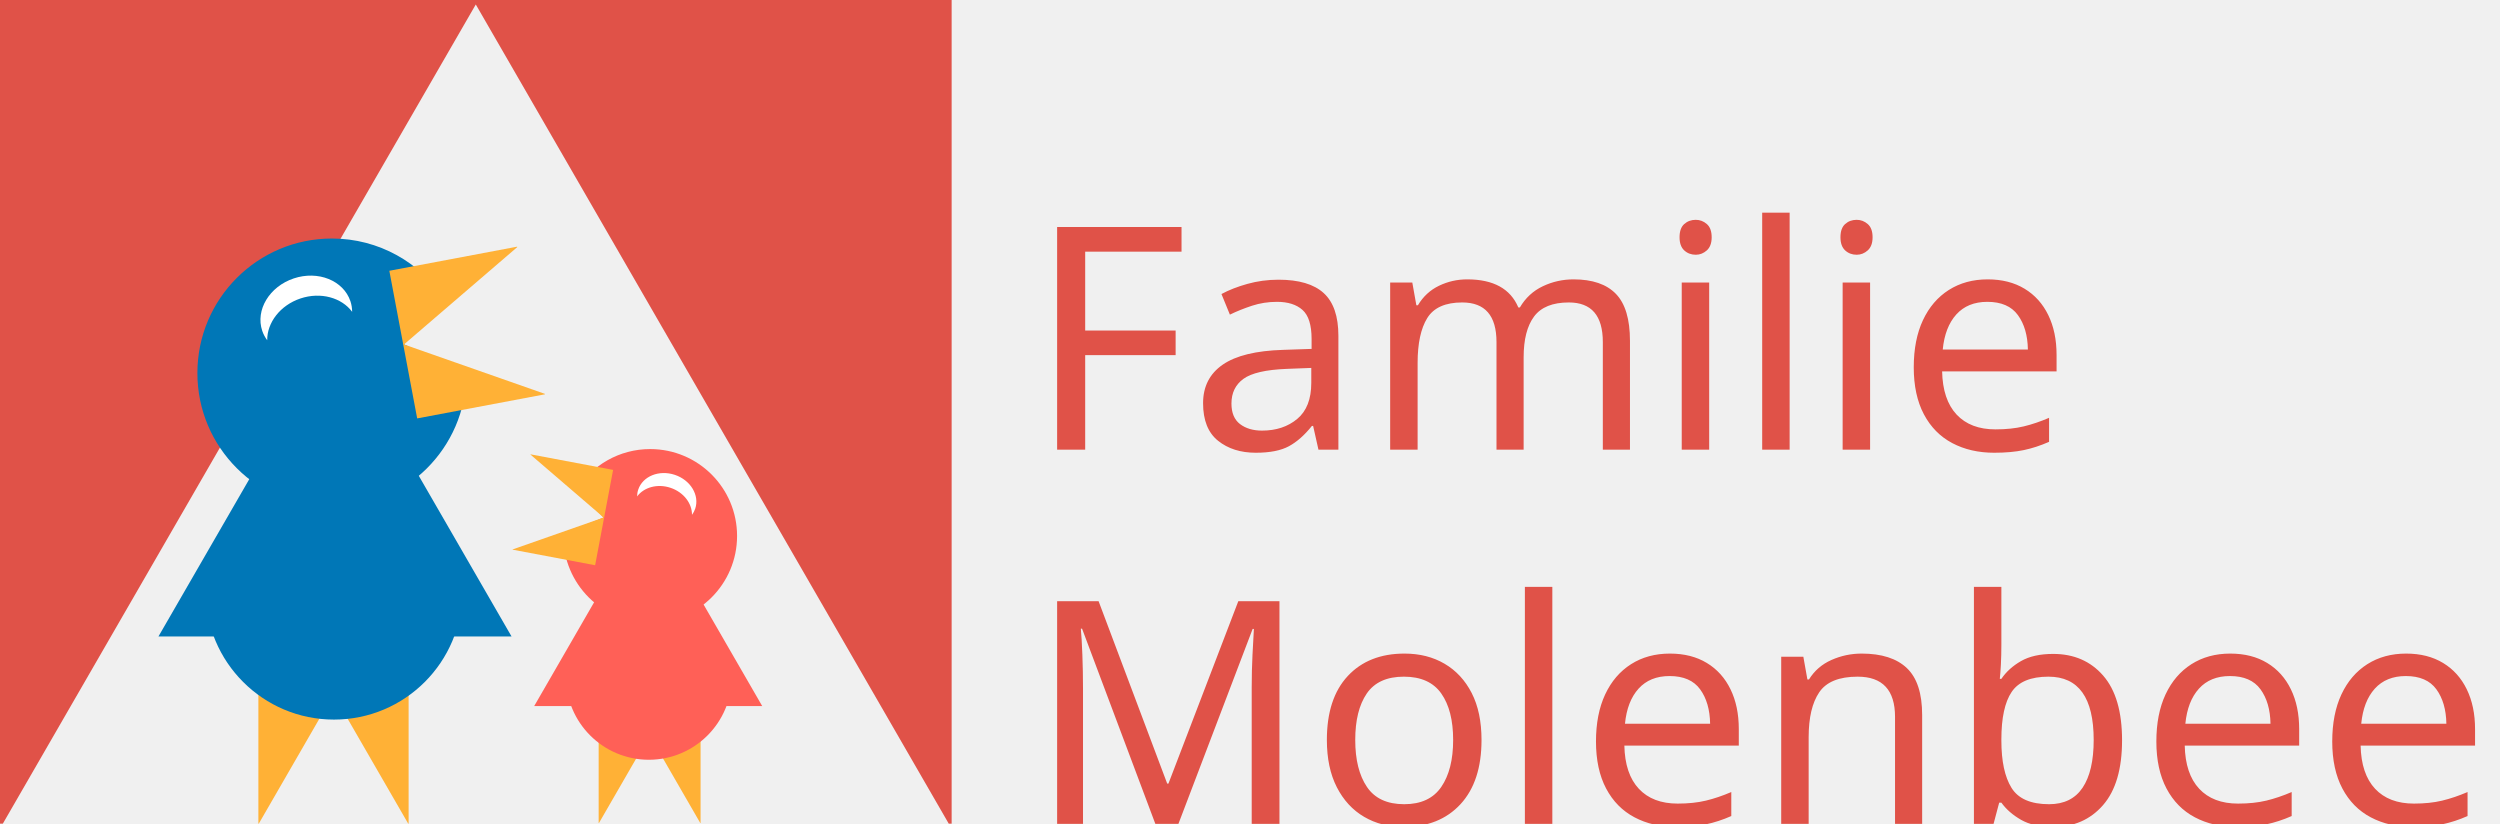
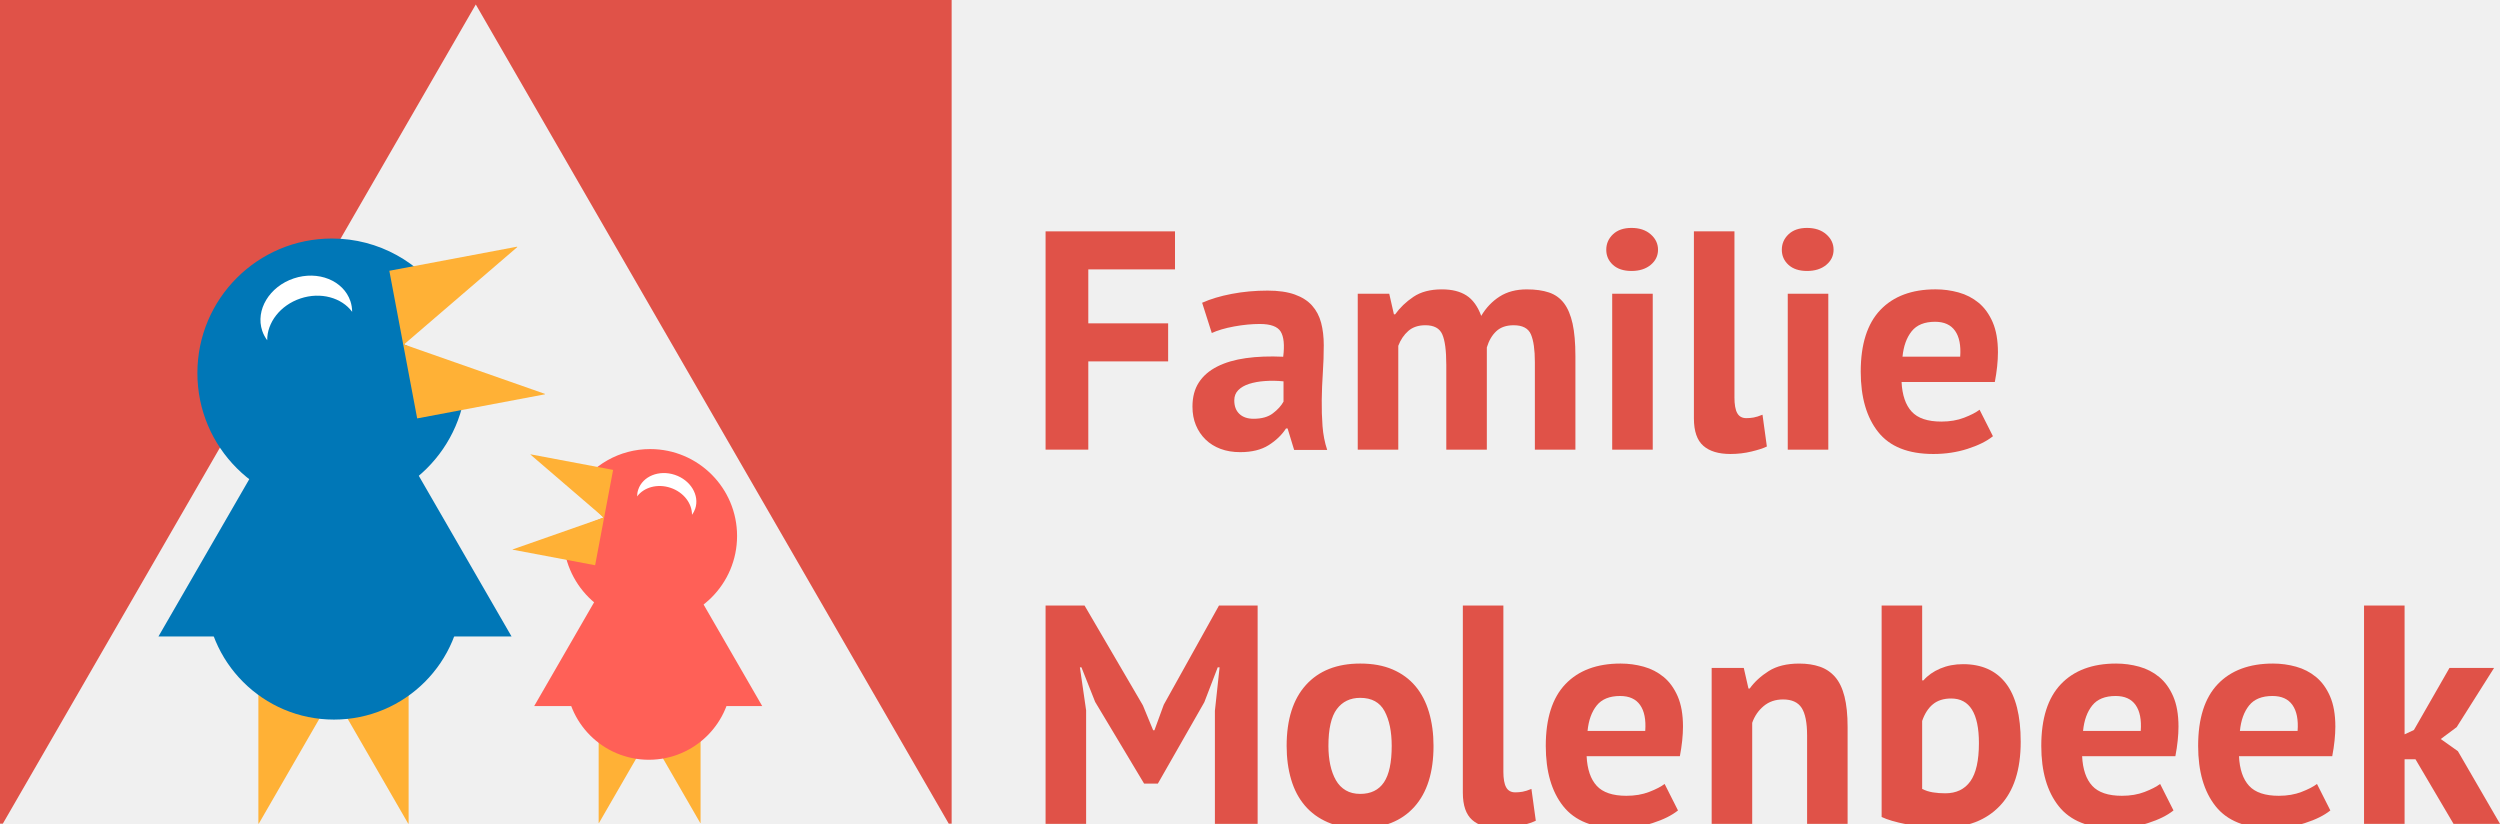
<svg xmlns="http://www.w3.org/2000/svg" version="1.1" id="Layer_1" x="0px" y="0px" viewBox="0 0 1396 460" style="enable-background:new 0 0 1396 460;" xml:space="preserve">
  <style type="text/css">
	.st0{fill:#FFB136;}
	.st1{fill:#E05248;}
	.st2{fill:#0077B7;}
	.st3{fill:#FF6057;}
	.st4{fill:#FFFFFF;}
- 	.st5{font-family:'PTSans-Bold';}
- 	.st6{font-size:174.132px;}
</style>
  <g id="Birdlogo">
    <polygon class="st0" points="144.28,387.26 144.28,459.89 144.53,459.89 186.22,387.68 227.92,459.89 228.17,459.89 228.17,387.26     " />
    <polygon class="st0" points="334.29,410.3 334.29,459.57 334.46,459.57 362.75,410.58 391.03,459.57 391.2,459.57 391.2,410.3  " />
    <polygon class="st1" points="0,-0.13 0,459.92 1.59,459.92 265.68,2.5 529.77,459.92 531.4,459.92 531.4,-0.13  " />
    <path class="st2" d="M225,192l23.12-24.95c-13.43-20.39-36.52-33.86-62.77-33.86c-41.49,0-75.13,33.64-75.13,75.13   c0,41.49,33.63,75.13,75.13,75.13c41.24,0,74.71-33.24,75.11-74.39L225,192z" />
    <circle class="st2" cx="186.49" cy="330.11" r="71.71" />
    <polygon class="st2" points="187.07,184.65 88.49,355.39 285.64,355.39  " />
    <polygon class="st0" points="232.95,233.64 304.32,220.18 304.27,219.93 225.58,192.34 288.82,138 288.77,137.74 217.4,151.2  " />
    <path class="st3" d="M363.06,250.76c-17.29,0-32.45,9.05-41.04,22.66L337,289l-22.43,9.11c-0.01,0.39-0.03,0.78-0.03,1.17   c0,26.8,21.72,48.52,48.52,48.52c26.8,0,48.52-21.72,48.52-48.52C411.58,272.48,389.86,250.76,363.06,250.76z" />
    <circle class="st3" cx="362.32" cy="377.94" r="46.31" />
    <polygon class="st3" points="361.95,284 425.62,394.27 298.29,394.27  " />
    <polygon class="st0" points="332.32,315.63 286.23,306.94 286.26,306.79 337.08,288.97 296.24,253.87 296.27,253.7 342.36,262.39     " />
    <path class="st4" d="M167.76,166.67c11.33-3.79,23.03-0.46,28.88,7.45c-0.02-1.98-0.31-3.96-0.96-5.9   c-3.88-11.6-18.06-17.3-31.66-12.75c-13.6,4.56-21.48,17.65-17.6,29.24c0.65,1.94,1.61,3.7,2.79,5.29   C149.1,180.18,156.44,170.47,167.76,166.67z" />
    <path class="st4" d="M374.42,272.39c-7.31-2.45-14.87-0.29-18.65,4.81c0.01-1.28,0.2-2.56,0.62-3.81   c2.51-7.49,11.66-11.17,20.45-8.23c8.79,2.94,13.88,11.4,11.37,18.89c-0.42,1.25-1.04,2.39-1.8,3.42   C386.47,281.11,381.74,274.84,374.42,272.39z" />
  </g>
  <g>
-     <text transform="matrix(1 0 0 1 573.4072 251.0776)">
-       <tspan x="0" y="0" class="st1 st5 st6">Familie</tspan>
-       <tspan x="0" y="208.96" class="st1 st5 st6">Molenbeek</tspan>
-     </text>
+     <g>
+       <path class="st1" d="M583.86,129.19h72.26v21.24h-48.41v30.13h44.58v21.24h-44.58v49.28h-23.86V129.19z" />
+       <path class="st1" d="M671.27,169.06c4.64-2.09,10.16-3.74,16.54-4.96c6.38-1.22,13.06-1.83,20.03-1.83    c6.04,0,11.08,0.73,15.15,2.18c4.06,1.45,7.28,3.51,9.67,6.18c2.38,2.67,4.06,5.86,5.05,9.58c0.98,3.72,1.48,7.9,1.48,12.54    c0,5.11-0.17,10.25-0.52,15.41c-0.35,5.17-0.55,10.25-0.61,15.24c-0.06,4.99,0.09,9.84,0.44,14.54s1.22,9.14,2.61,13.32h-18.46    l-3.66-12.02h-0.87c-2.32,3.6-5.55,6.7-9.67,9.32c-4.12,2.61-9.43,3.92-15.93,3.92c-4.07,0-7.72-0.61-10.97-1.83    c-3.25-1.22-6.04-2.96-8.36-5.22c-2.32-2.26-4.12-4.93-5.4-8.01c-1.28-3.07-1.92-6.53-1.92-10.36c0-5.34,1.19-9.84,3.57-13.5    c2.38-3.66,5.8-6.62,10.27-8.88c4.47-2.26,9.81-3.83,16.02-4.7c6.21-0.87,13.15-1.13,20.81-0.78c0.81-6.5,0.35-11.17-1.39-14.02    c-1.74-2.84-5.63-4.27-11.67-4.27c-4.53,0-9.32,0.47-14.37,1.39c-5.05,0.93-9.2,2.15-12.45,3.66L671.27,169.06z M700,233.84    c4.53,0,8.13-1.01,10.8-3.05c2.67-2.03,4.64-4.21,5.92-6.53v-11.32c-3.6-0.35-7.05-0.41-10.36-0.17    c-3.31,0.23-6.24,0.76-8.79,1.57c-2.55,0.81-4.59,1.98-6.09,3.48c-1.51,1.51-2.26,3.43-2.26,5.75c0,3.25,0.96,5.78,2.87,7.57    C693.99,232.94,696.63,233.84,700,233.84z" />
+       <path class="st1" d="M807.61,251.08v-47.36c0-8.01-0.76-13.7-2.26-17.06c-1.51-3.37-4.64-5.05-9.4-5.05    c-3.95,0-7.14,1.07-9.58,3.22c-2.44,2.15-4.3,4.91-5.57,8.27v57.99h-22.64v-87.07h17.59l2.61,11.49h0.7    c2.67-3.71,6.06-6.97,10.19-9.75c4.12-2.79,9.43-4.18,15.93-4.18c5.57,0,10.13,1.13,13.67,3.4c3.54,2.26,6.3,6.07,8.27,11.41    c2.67-4.53,6.09-8.12,10.27-10.8c4.18-2.67,9.23-4,15.15-4c4.88,0,9.03,0.58,12.45,1.74c3.42,1.16,6.21,3.16,8.36,6.01    c2.15,2.85,3.74,6.65,4.79,11.41c1.04,4.76,1.57,10.8,1.57,18.11v52.24h-22.64v-48.93c0-6.85-0.73-11.99-2.18-15.41    c-1.45-3.42-4.67-5.14-9.67-5.14c-4.06,0-7.29,1.1-9.66,3.31c-2.38,2.21-4.15,5.22-5.31,9.06v57.12H807.61z" />
+       <path class="st1" d="M896.94,139.46c0-3.37,1.25-6.24,3.74-8.62c2.5-2.38,5.95-3.57,10.36-3.57c4.41,0,7.98,1.19,10.71,3.57    c2.73,2.38,4.09,5.25,4.09,8.62c0,3.37-1.37,6.18-4.09,8.45c-2.73,2.26-6.3,3.4-10.71,3.4c-4.41,0-7.87-1.13-10.36-3.4    C898.19,145.64,896.94,142.83,896.94,139.46z M900.25,164.01h22.64v87.07h-22.64V164.01z" />
+       <path class="st1" d="M968.51,221.82c0,4.06,0.52,7.03,1.57,8.88c1.04,1.86,2.73,2.79,5.05,2.79c1.39,0,2.76-0.11,4.09-0.35    c1.33-0.23,2.99-0.75,4.96-1.57l2.44,17.76c-1.86,0.93-4.7,1.86-8.53,2.79c-3.83,0.93-7.78,1.39-11.84,1.39    c-6.62,0-11.67-1.54-15.15-4.61c-3.48-3.07-5.22-8.15-5.22-15.24V129.19h22.64V221.82z" />
+       <path class="st1" d="M994.97,139.46c0-3.37,1.25-6.24,3.74-8.62c2.5-2.38,5.95-3.57,10.36-3.57c4.41,0,7.98,1.19,10.71,3.57    c2.73,2.38,4.09,5.25,4.09,8.62c0,3.37-1.37,6.18-4.09,8.45c-2.73,2.26-6.3,3.4-10.71,3.4c-4.41,0-7.87-1.13-10.36-3.4    C996.22,145.64,994.97,142.83,994.97,139.46z M998.28,164.01h22.64v87.07h-22.64V164.01z" />
+       <path class="st1" d="M1112.86,243.59c-3.48,2.79-8.21,5.14-14.19,7.05c-5.98,1.92-12.34,2.87-19.07,2.87    c-14.05,0-24.32-4.09-30.82-12.28c-6.5-8.18-9.75-19.42-9.75-33.69c0-15.32,3.66-26.82,10.97-34.48s17.59-11.49,30.82-11.49    c4.41,0,8.71,0.58,12.89,1.74c4.18,1.16,7.89,3.08,11.14,5.75c3.25,2.67,5.86,6.27,7.84,10.8c1.97,4.53,2.96,10.16,2.96,16.89    c0,2.44-0.15,5.05-0.44,7.84c-0.29,2.79-0.72,5.69-1.3,8.71h-52.07c0.35,7.31,2.23,12.83,5.64,16.54    c3.41,3.72,8.94,5.57,16.57,5.57c4.74,0,9-0.72,12.75-2.18c3.76-1.45,6.62-2.93,8.59-4.44L1112.86,243.59z M1080.55,179.68    c-5.89,0-10.25,1.77-13.08,5.31c-2.83,3.54-4.53,8.27-5.11,14.19h32.21c0.46-6.27-0.49-11.08-2.86-14.45    C1089.35,181.37,1085.63,179.68,1080.55,179.68z" />
+       <path class="st1" d="M678.41,396.83l2.61-24.2h-1.04l-7.49,19.5l-25.95,45.45h-7.66l-27.34-45.62l-7.66-19.33h-0.87l3.48,24.03    v63.38h-22.64V338.14h21.77l32.56,55.72l5.75,13.93h0.7l5.22-14.28l30.82-55.37h21.59v121.89h-23.86V396.83z" />
+       <path class="st1" d="M718.46,416.5c0-14.74,3.6-26.09,10.8-34.04c7.2-7.95,17.3-11.93,30.3-11.93c6.96,0,13,1.1,18.11,3.31    c5.11,2.21,9.34,5.31,12.71,9.32c3.37,4.01,5.89,8.85,7.57,14.54c1.68,5.69,2.53,11.96,2.53,18.81c0,14.74-3.57,26.09-10.71,34.04    c-7.14,7.95-17.21,11.93-30.21,11.93c-6.97,0-13-1.1-18.11-3.31c-5.11-2.2-9.38-5.31-12.8-9.32c-3.42-4-5.98-8.85-7.66-14.54    C719.3,429.62,718.46,423.35,718.46,416.5z M741.79,416.5c0,3.83,0.35,7.37,1.04,10.62c0.7,3.25,1.74,6.09,3.13,8.53    c1.39,2.44,3.22,4.33,5.49,5.66c2.26,1.34,4.96,2,8.1,2c5.92,0,10.33-2.15,13.23-6.44c2.9-4.29,4.35-11.08,4.35-20.37    c0-8.01-1.34-14.48-4-19.42c-2.67-4.93-7.2-7.4-13.58-7.4c-5.57,0-9.93,2.09-13.06,6.27C743.36,400.13,741.79,406.99,741.79,416.5    z" />
+       <path class="st1" d="M839.48,430.78c0,4.06,0.52,7.02,1.57,8.88c1.04,1.86,2.73,2.79,5.05,2.79c1.39,0,2.76-0.11,4.09-0.35    c1.33-0.23,2.99-0.75,4.96-1.57l2.44,17.76c-1.86,0.93-4.7,1.86-8.53,2.79c-3.83,0.93-7.78,1.39-11.84,1.39    c-6.62,0-11.67-1.54-15.15-4.61c-3.48-3.07-5.22-8.15-5.22-15.24V338.14h22.64V430.78z" />
+       <path class="st1" d="M936.99,452.55c-3.48,2.79-8.21,5.14-14.19,7.05c-5.98,1.92-12.34,2.87-19.07,2.87    c-14.05,0-24.32-4.09-30.82-12.28c-6.5-8.18-9.75-19.42-9.75-33.69c0-15.32,3.66-26.82,10.97-34.48    c7.31-7.66,17.59-11.49,30.82-11.49c4.41,0,8.71,0.58,12.89,1.74c4.18,1.16,7.89,3.08,11.14,5.75c3.25,2.67,5.86,6.27,7.84,10.8    c1.97,4.53,2.96,10.16,2.96,16.89c0,2.44-0.15,5.05-0.44,7.84c-0.29,2.79-0.72,5.69-1.3,8.71h-52.07    c0.35,7.31,2.23,12.83,5.64,16.54c3.41,3.72,8.94,5.57,16.57,5.57c4.74,0,9-0.72,12.75-2.18c3.76-1.45,6.62-2.93,8.59-4.44    L936.99,452.55z M904.68,388.64c-5.89,0-10.25,1.77-13.08,5.31c-2.83,3.54-4.53,8.27-5.11,14.19h32.21    c0.46-6.27-0.49-11.08-2.86-14.45C913.48,390.33,909.76,388.64,904.68,388.64z" />
+       <path class="st1" d="M1009.08,460.04v-49.45c0-7.08-1.02-12.19-3.05-15.32c-2.03-3.13-5.49-4.7-10.36-4.7    c-4.3,0-7.92,1.25-10.88,3.74c-2.96,2.5-5.08,5.6-6.36,9.32v56.42h-22.64v-87.07h17.94l2.61,11.49h0.7    c2.67-3.71,6.21-6.96,10.62-9.75c4.41-2.79,10.1-4.18,17.06-4.18c4.29,0,8.13,0.58,11.49,1.74c3.37,1.16,6.21,3.08,8.53,5.75    c2.32,2.67,4.06,6.3,5.22,10.88c1.16,4.59,1.74,10.25,1.74,16.98v54.16H1009.08z" />
+       <path class="st1" d="M1050.7,338.14h22.64v41.79h0.7c2.44-2.79,5.57-4.99,9.4-6.62c3.83-1.62,8.07-2.44,12.71-2.44    c10.45,0,18.43,3.57,23.94,10.71c5.51,7.14,8.27,18.02,8.27,32.65c0,15.67-3.86,27.57-11.58,35.7    c-7.72,8.13-18.31,12.19-31.78,12.19c-7.43,0-14.22-0.61-20.37-1.83c-6.16-1.22-10.8-2.58-13.93-4.09V338.14z M1089.53,390.04    c-4.18,0-7.57,1.07-10.19,3.22c-2.61,2.15-4.61,5.25-6.01,9.32v37.96c1.86,0.93,3.86,1.57,6.01,1.92    c2.15,0.35,4.44,0.52,6.88,0.52c6.15,0,10.82-2.23,14.02-6.7c3.19-4.47,4.79-11.58,4.79-21.33    C1105.03,398.34,1099.86,390.04,1089.53,390.04z" />
+       <path class="st1" d="M1213.68,452.55c-3.48,2.79-8.21,5.14-14.19,7.05c-5.98,1.92-12.34,2.87-19.07,2.87    c-14.05,0-24.32-4.09-30.82-12.28c-6.5-8.18-9.75-19.42-9.75-33.69c0-15.32,3.66-26.82,10.97-34.48    c7.31-7.66,17.59-11.49,30.82-11.49c4.41,0,8.71,0.58,12.89,1.74c4.18,1.16,7.89,3.08,11.14,5.75c3.25,2.67,5.86,6.27,7.84,10.8    c1.97,4.53,2.96,10.16,2.96,16.89c0,2.44-0.15,5.05-0.44,7.84c-0.29,2.79-0.72,5.69-1.3,8.71h-52.07    c0.35,7.31,2.23,12.83,5.64,16.54c3.41,3.72,8.94,5.57,16.57,5.57c4.74,0,9-0.72,12.75-2.18c3.76-1.45,6.62-2.93,8.59-4.44    L1213.68,452.55z M1181.37,388.64c-5.89,0-10.25,1.77-13.08,5.31c-2.83,3.54-4.53,8.27-5.11,14.19h32.21    c0.46-6.27-0.49-11.08-2.86-14.45C1190.17,390.33,1186.45,388.64,1181.37,388.64z" />
+       <path class="st1" d="M1301.27,452.55c-3.48,2.79-8.21,5.14-14.19,7.05c-5.98,1.92-12.34,2.87-19.07,2.87    c-14.05,0-24.32-4.09-30.82-12.28c-6.5-8.18-9.75-19.42-9.75-33.69c0-15.32,3.66-26.82,10.97-34.48    c7.31-7.66,17.59-11.49,30.82-11.49c4.41,0,8.71,0.58,12.89,1.74c4.18,1.16,7.89,3.08,11.14,5.75c3.25,2.67,5.86,6.27,7.84,10.8    c1.97,4.53,2.96,10.16,2.96,16.89c0,2.44-0.15,5.05-0.44,7.84c-0.29,2.79-0.72,5.69-1.3,8.71h-52.07    c0.35,7.31,2.23,12.83,5.64,16.54c3.41,3.72,8.94,5.57,16.57,5.57c4.74,0,9-0.72,12.75-2.18c3.76-1.45,6.62-2.93,8.59-4.44    L1301.27,452.55z M1268.96,388.64c-5.89,0-10.25,1.77-13.08,5.31c-2.83,3.54-4.53,8.27-5.11,14.19h32.21    c0.46-6.27-0.49-11.08-2.86-14.45C1277.76,390.33,1274.04,388.64,1268.96,388.64z" />
+       <path class="st1" d="M1348.81,423.99h-6.09v36.04h-22.64V338.14h22.64v71.92l5.22-2.44l19.85-34.65h24.9l-20.9,33.08l-8.88,6.62    l9.58,6.79l23.51,40.57h-25.95L1348.81,423.99z" />
+     </g>
  </g>
</svg>
